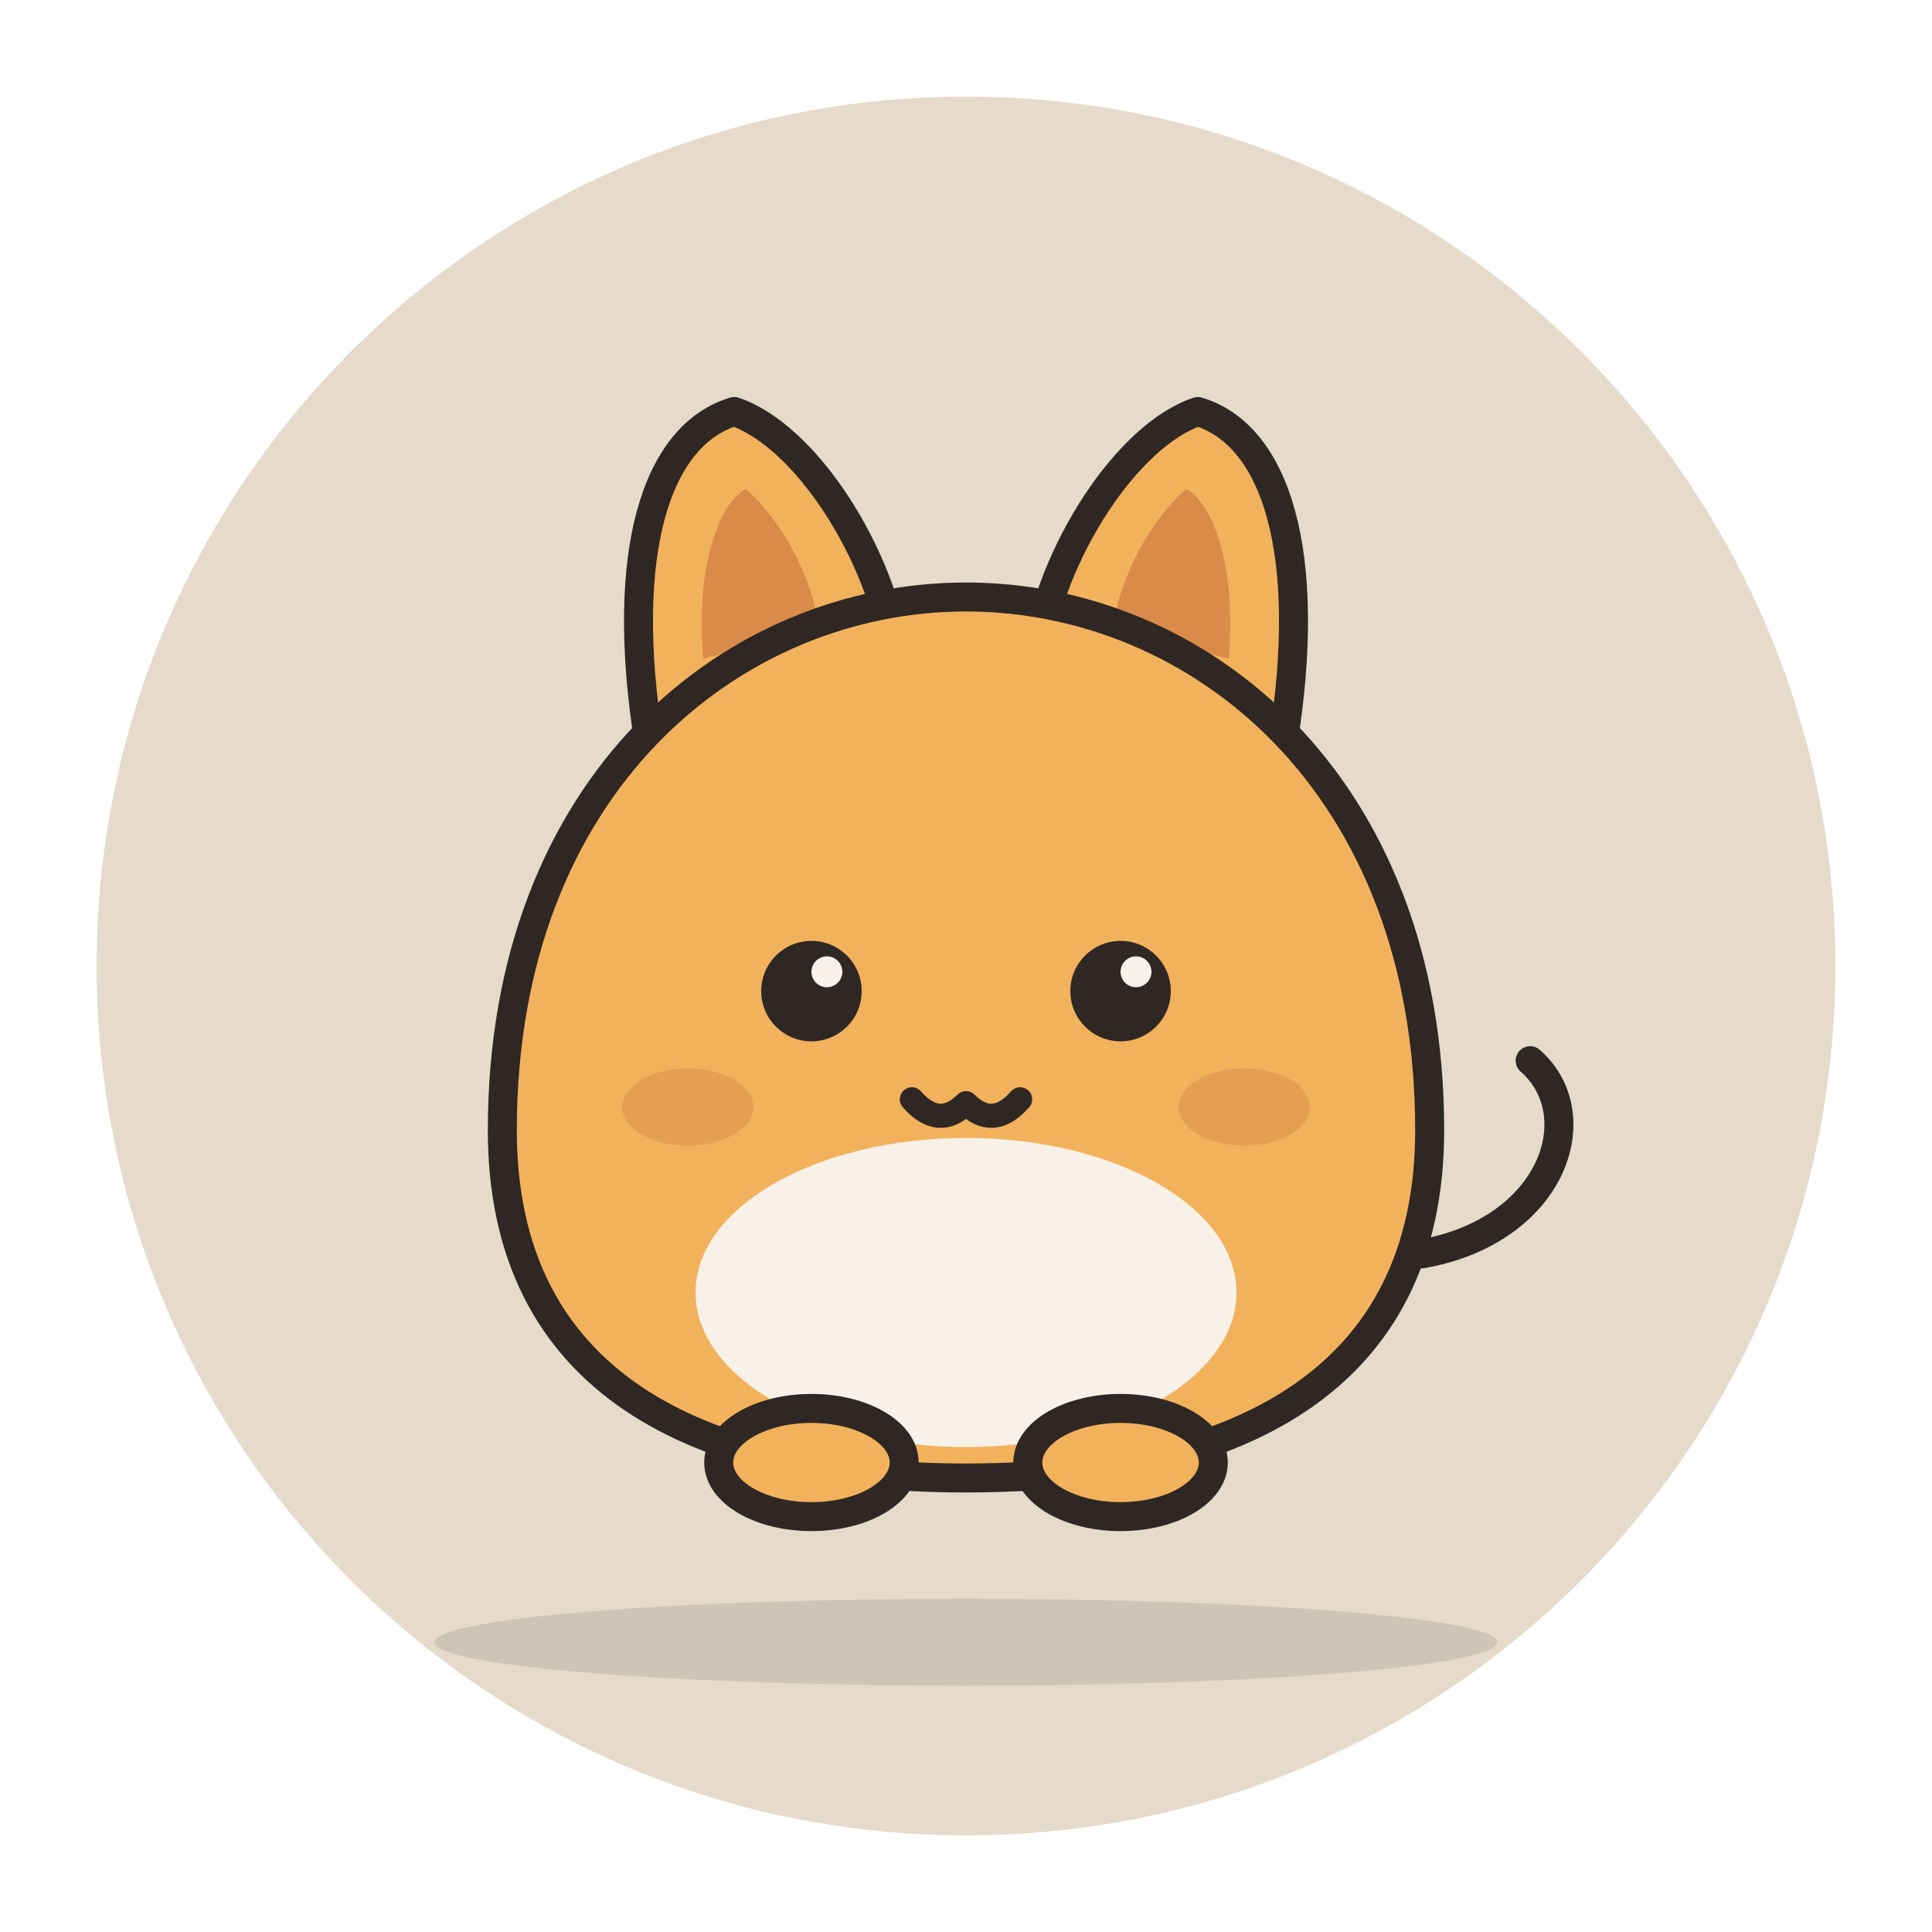
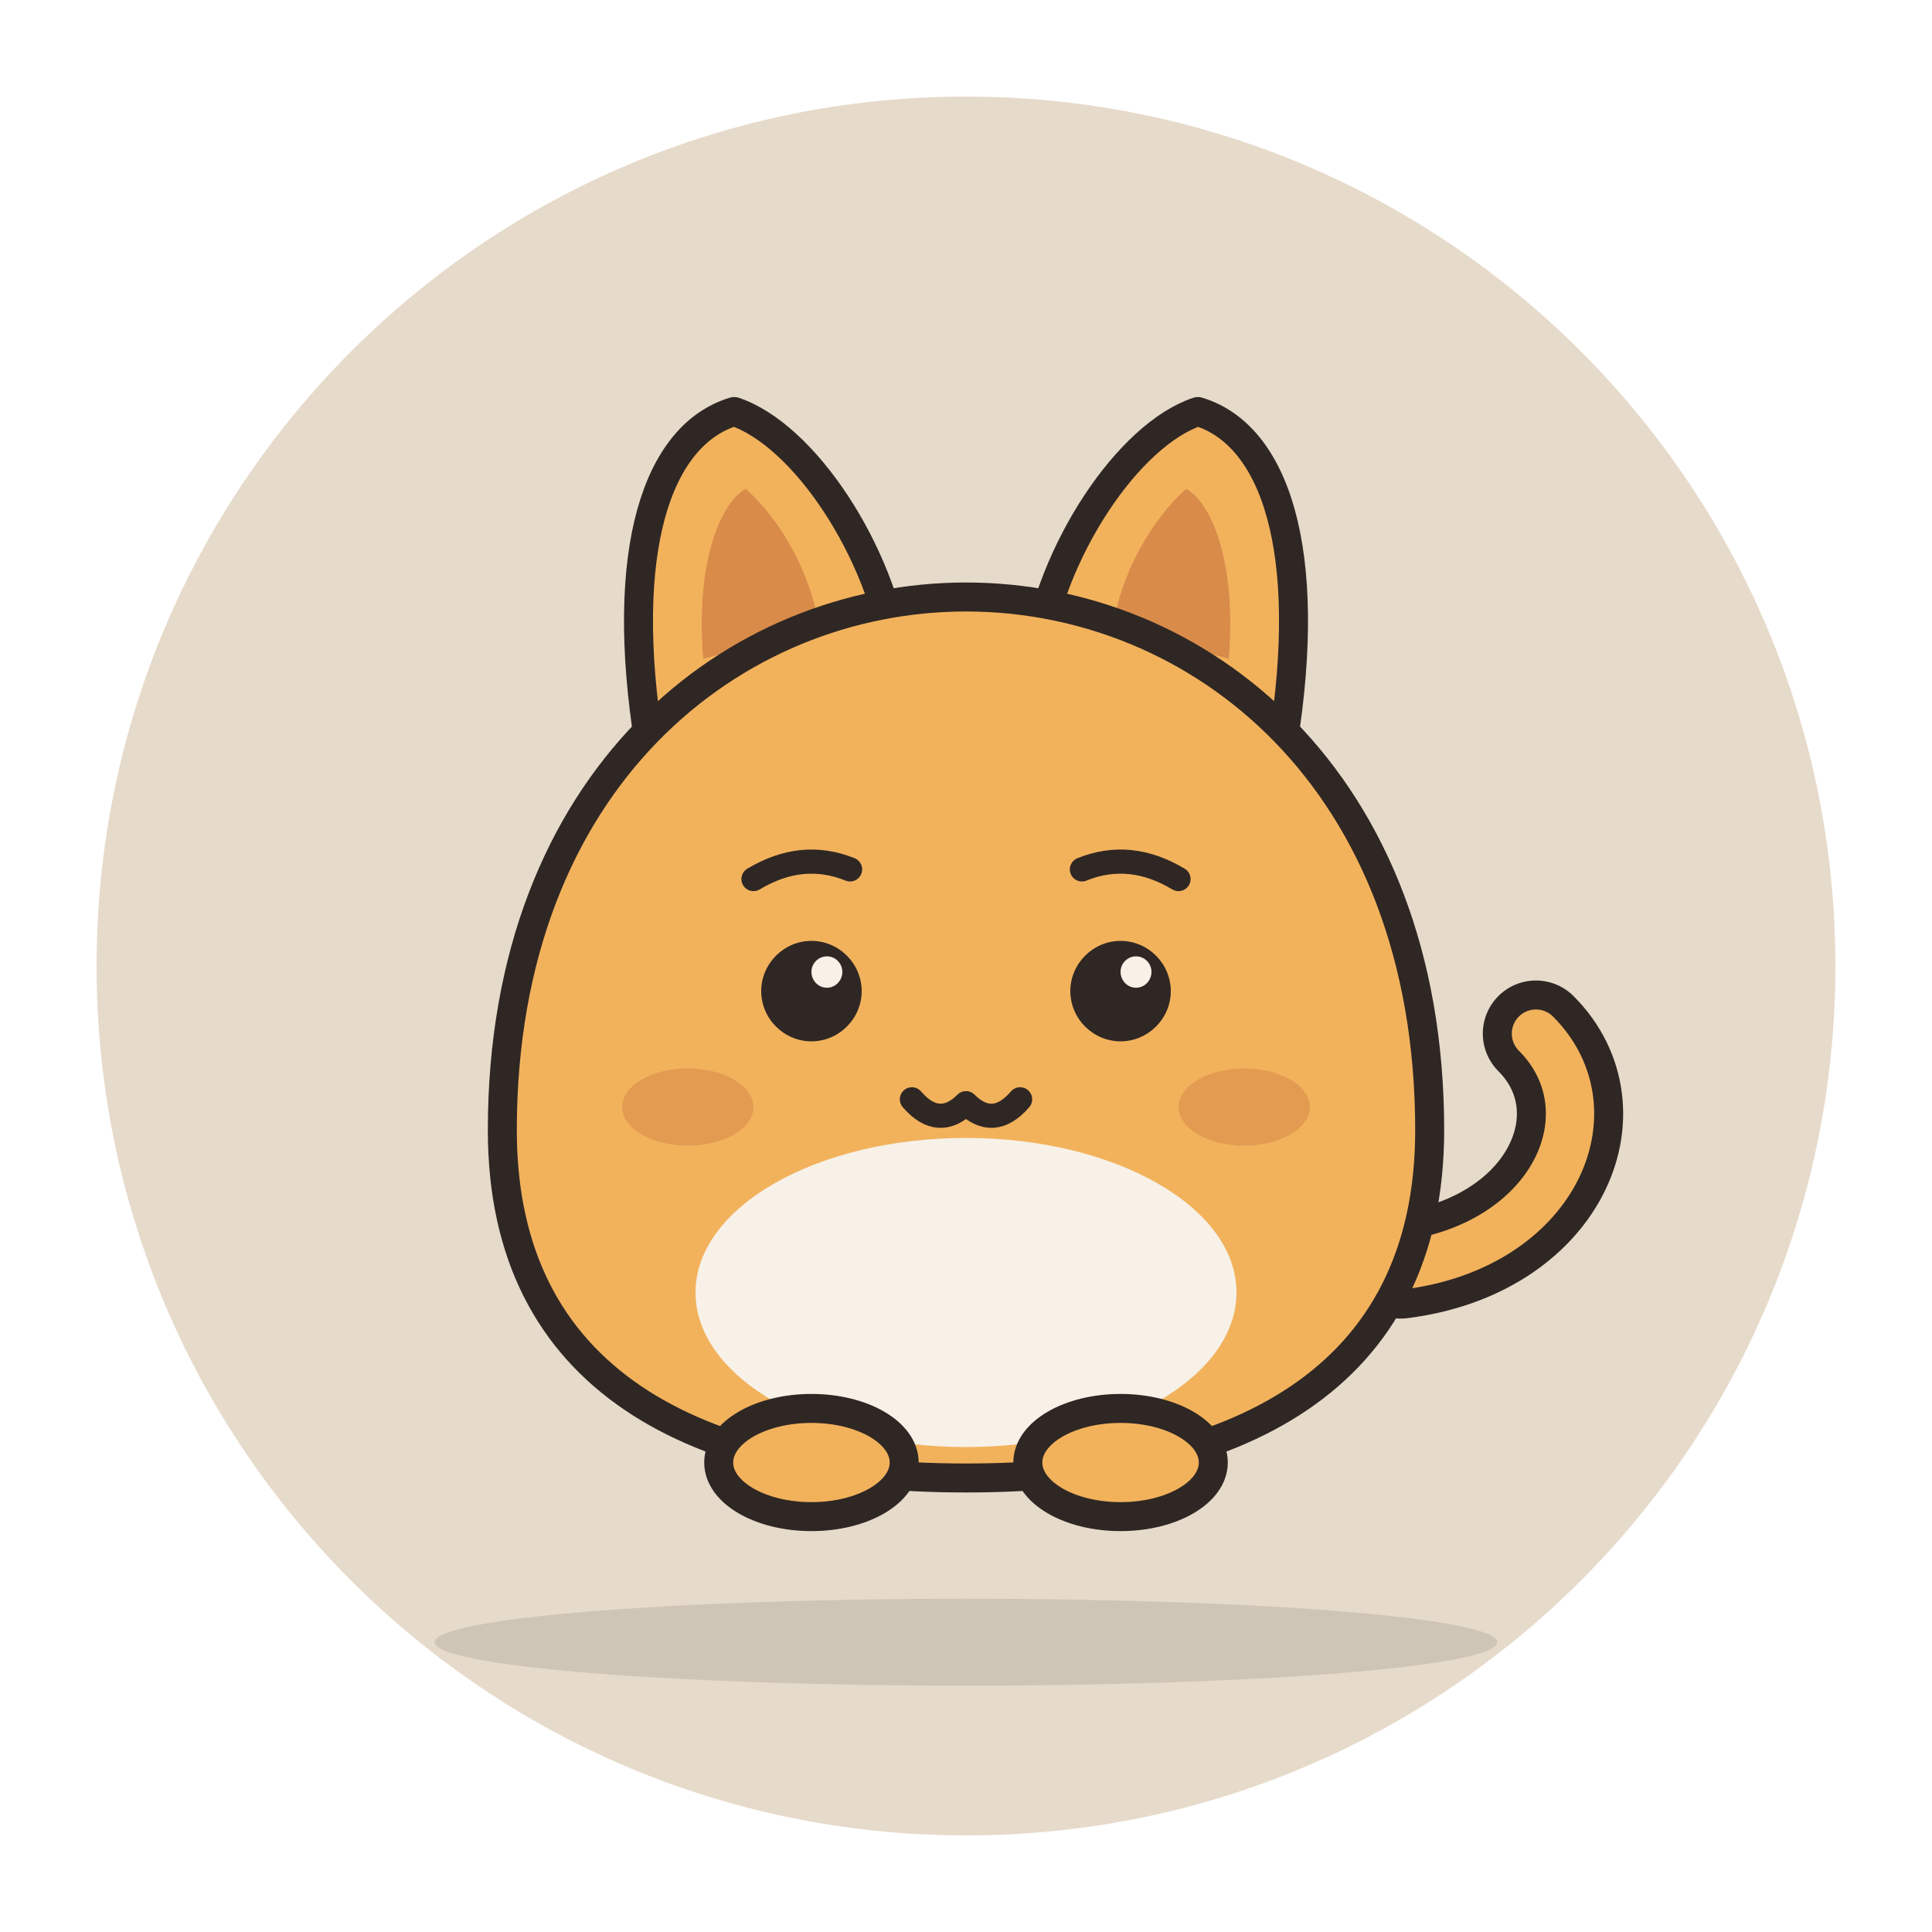
<svg xmlns="http://www.w3.org/2000/svg" width="400" height="400" viewBox="0 0 400 400" fill="none">
  <g id="companion-neutral">
    <g id="stage">
-       <circle id="glow" cx="200" cy="200" r="180" fill="#E6DACA" />
-       <ellipse id="ground" opacity="0.1" cx="200" cy="340" rx="110" ry="9" fill="black" />
+       <path id="glow" d="M380 200C380 299.4 299.4 380 200 380C100.6 380 20 299.4 20 200C20 100.6 100.6 20 200 20C299.4 20 380 100.6 380 200Z" fill="#E6DACA" />
+       <path id="ground" opacity="0.1" d="M310 340C310 345 260.8 349 200 349C139.2 349 90 345 90 340C90 335 139.2 331 200 331C260.8 331 310 335 310 340Z" fill="black" />
      <g id="character">
-         <path id="Vector" d="M134.4 154C128 114 136 90 152 85.2C166.4 90 182.4 114 185.6 136.4L134.4 154Z" fill="#F2B25C" stroke="#2F2724" stroke-width="6" stroke-linecap="round" stroke-linejoin="round" />
-         <path id="Vector_2" d="M265.6 154C272 114 264 90 248 85.2C233.6 90 217.6 114 214.4 136.4L265.6 154Z" fill="#F2B25C" stroke="#2F2724" stroke-width="6" stroke-linecap="round" stroke-linejoin="round" />
-         <path id="Vector_3" d="M145.6 136.4C144 117.2 148.8 104.4 154.4 101.2C161.6 107.6 168 118.8 169.6 130L145.6 136.4Z" fill="#A9442A" fill-opacity="0.35" />
-         <path id="Vector_4" d="M254.4 136.4C256 117.2 251.2 104.4 245.6 101.2C238.4 107.6 232 118.8 230.4 130L254.4 136.4Z" fill="#A9442A" fill-opacity="0.35" />
-         <path id="Vector_5" d="M294.4 259.6C321.6 254.8 329.6 230.8 316.8 219.6" stroke="#2F2724" stroke-width="6" stroke-linecap="round" stroke-linejoin="round" />
-         <path id="Vector_6" d="M104 234C104 162 152 123.6 200 123.6C248 123.6 296 162 296 234C296 286 256 306 200 306C144 306 104 286 104 234Z" fill="#F2B25C" stroke="#2F2724" stroke-width="6" stroke-linecap="round" stroke-linejoin="round" />
-         <path id="Vector_7" d="M200 299.6C230.928 299.6 256 285.273 256 267.6C256 249.927 230.928 235.6 200 235.6C169.072 235.6 144 249.927 144 267.6C144 285.273 169.072 299.6 200 299.6Z" fill="#F7F1E8" />
-         <path id="Vector_8" d="M168 314C178.604 314 187.2 308.986 187.2 302.8C187.2 296.615 178.604 291.6 168 291.6C157.396 291.6 148.8 296.615 148.8 302.8C148.8 308.986 157.396 314 168 314Z" fill="#F2B25C" stroke="#2F2724" stroke-width="6" stroke-linecap="round" stroke-linejoin="round" />
-         <path id="Vector_9" d="M232 314C242.604 314 251.2 308.986 251.2 302.8C251.2 296.615 242.604 291.6 232 291.6C221.396 291.6 212.8 296.615 212.8 302.8C212.8 308.986 221.396 314 232 314Z" fill="#F2B25C" stroke="#2F2724" stroke-width="6" stroke-linecap="round" stroke-linejoin="round" />
-         <path id="Vector_10" opacity="0.5" d="M142.4 237.2C149.911 237.2 156 233.618 156 229.2C156 224.782 149.911 221.2 142.4 221.2C134.889 221.2 128.8 224.782 128.8 229.2C128.8 233.618 134.889 237.2 142.4 237.2Z" fill="#A9442A" fill-opacity="0.35" />
-         <path id="Vector_11" opacity="0.5" d="M257.6 237.2C265.111 237.2 271.2 233.618 271.2 229.2C271.2 224.782 265.111 221.2 257.6 221.2C250.089 221.2 244 224.782 244 229.2C244 233.618 250.089 237.2 257.6 237.2Z" fill="#A9442A" fill-opacity="0.35" />
-         <path id="Vector_12" d="M168 215.6C173.744 215.6 178.4 210.944 178.4 205.2C178.4 199.456 173.744 194.8 168 194.8C162.256 194.8 157.6 199.456 157.6 205.2C157.6 210.944 162.256 215.6 168 215.6Z" fill="#2F2724" />
-         <path id="Vector_13" d="M171.2 204.4C172.967 204.4 174.4 202.967 174.4 201.2C174.4 199.433 172.967 198 171.2 198C169.433 198 168 199.433 168 201.2C168 202.967 169.433 204.4 171.2 204.4Z" fill="#F7F1E8" />
-         <path id="Vector_14" d="M232 215.6C237.744 215.6 242.4 210.944 242.4 205.2C242.4 199.456 237.744 194.8 232 194.8C226.256 194.8 221.6 199.456 221.6 205.2C221.6 210.944 226.256 215.6 232 215.6Z" fill="#2F2724" />
-         <path id="Vector_15" d="M235.2 204.4C236.967 204.4 238.4 202.967 238.4 201.2C238.4 199.433 236.967 198 235.2 198C233.433 198 232 199.433 232 201.2C232 202.967 233.433 204.4 235.2 204.4Z" fill="#F7F1E8" />
-         <path id="Vector_16" d="M188.8 227.6C192.533 231.867 196.267 232.133 200 228.4C203.733 232.133 207.467 231.867 211.2 227.6" stroke="#2F2724" stroke-width="5" stroke-linecap="round" stroke-linejoin="round" />
+         <g id="tail">
+           <path id="tail-line" d="M290 262C322 258 334 230 318 214" stroke="#2F2724" stroke-width="22" stroke-linecap="round" stroke-linejoin="round" />
+           <path id="tail-fur" d="M290 262C322 258 334 230 318 214" stroke="#F2B25C" stroke-width="10" stroke-linecap="round" stroke-linejoin="round" />
+         </g>
+         <g id="ears">
+           <g id="ear-left">
+             <path id="ear-left-fur" d="M134.4 154C128 114 136 90 152 85.2C166.4 90 182.4 114 185.6 136.4L134.4 154Z" fill="#F2B25C" stroke="#2F2724" stroke-width="6" stroke-linecap="round" stroke-linejoin="round" />
+             <path id="ear-left-inner" d="M145.6 136.4C144 117.2 148.8 104.4 154.4 101.2C161.6 107.6 168 118.8 169.6 130L145.6 136.4Z" fill="#A9442A" fill-opacity="0.35" />
+           </g>
+           <g id="ear-right">
+             <path id="ear-right-fur" d="M265.6 154C272 114 264 90 248 85.2C233.6 90 217.6 114 214.4 136.4L265.6 154Z" fill="#F2B25C" stroke="#2F2724" stroke-width="6" stroke-linecap="round" stroke-linejoin="round" />
+             <path id="ear-right-inner" d="M254.4 136.4C256 117.2 251.2 104.4 245.6 101.2C238.4 107.6 232 118.8 230.4 130L254.4 136.4Z" fill="#A9442A" fill-opacity="0.35" />
+           </g>
+         </g>
+         <g id="body">
+           <path id="body-fur" d="M104 234C104 161.1 152 123.6 200 123.6C248 123.6 296 161.1 296 234C296 285.8 256 306 200 306C144 306 104 285.8 104 234Z" fill="#F2B25C" stroke="#2F2724" stroke-width="6" stroke-linecap="round" stroke-linejoin="round" />
+           <path id="belly" d="M256 267.6C256 285.3 230.9 299.6 200 299.6C169.1 299.6 144 285.3 144 267.6C144 249.9 169.1 235.6 200 235.6C230.9 235.6 256 249.9 256 267.6Z" fill="#F7F1E8" />
+         </g>
+         <g id="face">
+           <g id="brows">
+             <path id="brow-left" d="M156 182C162.7 178 169.3 177.3 176 180" stroke="#2F2724" stroke-width="5" stroke-linecap="round" stroke-linejoin="round" />
+             <path id="brow-right" d="M224 180C230.7 177.3 237.3 178 244 182" stroke="#2F2724" stroke-width="5" stroke-linecap="round" stroke-linejoin="round" />
+           </g>
+           <g id="eyes">
+             <g id="eye-left">
+               <path id="eye-left-pupil" d="M178.4 205.2C178.4 210.9 173.7 215.6 168 215.6C162.3 215.6 157.6 210.9 157.6 205.2C157.6 199.5 162.3 194.8 168 194.8C173.7 194.8 178.4 199.5 178.4 205.2Z" fill="#2F2724" />
+               <path id="eye-left-shine" d="M174.4 201.2C174.4 203 173 204.5 171.2 204.5C169.4 204.5 168 203 168 201.2C168 199.5 169.4 198 171.2 198C173 198 174.4 199.5 174.4 201.2Z" fill="#F7F1E8" />
+             </g>
+             <g id="eye-right">
+               <path id="eye-right-pupil" d="M242.4 205.2C242.4 210.9 237.7 215.6 232 215.6C226.3 215.6 221.6 210.9 221.6 205.2C221.6 199.5 226.3 194.8 232 194.8C237.7 194.8 242.4 199.5 242.4 205.2Z" fill="#2F2724" />
+               <path id="eye-right-shine" d="M238.4 201.2C238.4 203 237 204.5 235.2 204.5C233.4 204.5 232 203 232 201.2C232 199.5 233.4 198 235.2 198C237 198 238.4 199.5 238.4 201.2Z" fill="#F7F1E8" />
+             </g>
+           </g>
+           <g id="mouth">
+             <path id="mouth-line" d="M188.8 227.6C192.5 231.9 196.3 232.1 200 228.4C203.7 232.1 207.5 231.9 211.2 227.6" stroke="#2F2724" stroke-width="5" stroke-linecap="round" stroke-linejoin="round" />
+           </g>
+           <g id="blush">
+             <path id="blush-left" d="M156 229.2C156 233.6 149.9 237.2 142.4 237.2C134.9 237.2 128.8 233.6 128.8 229.2C128.8 224.8 134.9 221.2 142.4 221.2C149.9 221.2 156 224.8 156 229.2Z" fill="#A9442A" fill-opacity="0.2" />
+             <path id="blush-right" d="M271.2 229.2C271.2 233.6 265.1 237.2 257.6 237.2C250.1 237.2 244 233.6 244 229.2C244 224.8 250.1 221.2 257.6 221.2C265.1 221.2 271.2 224.8 271.2 229.2Z" fill="#A9442A" fill-opacity="0.2" />
+           </g>
+         </g>
+         <g id="paws">
+           <path id="paw-left" d="M187.2 302.8C187.2 309 178.6 314 168 314C157.4 314 148.8 309 148.8 302.8C148.8 296.6 157.4 291.6 168 291.6C178.6 291.6 187.2 296.6 187.2 302.8Z" fill="#F2B25C" stroke="#2F2724" stroke-width="6" stroke-linecap="round" stroke-linejoin="round" />
+           <path id="paw-right" d="M251.2 302.8C251.2 309 242.6 314 232 314C221.4 314 212.8 309 212.8 302.8C212.8 296.6 221.4 291.6 232 291.6C242.6 291.6 251.2 296.6 251.2 302.8Z" fill="#F2B25C" stroke="#2F2724" stroke-width="6" stroke-linecap="round" stroke-linejoin="round" />
+         </g>
      </g>
    </g>
  </g>
</svg>
